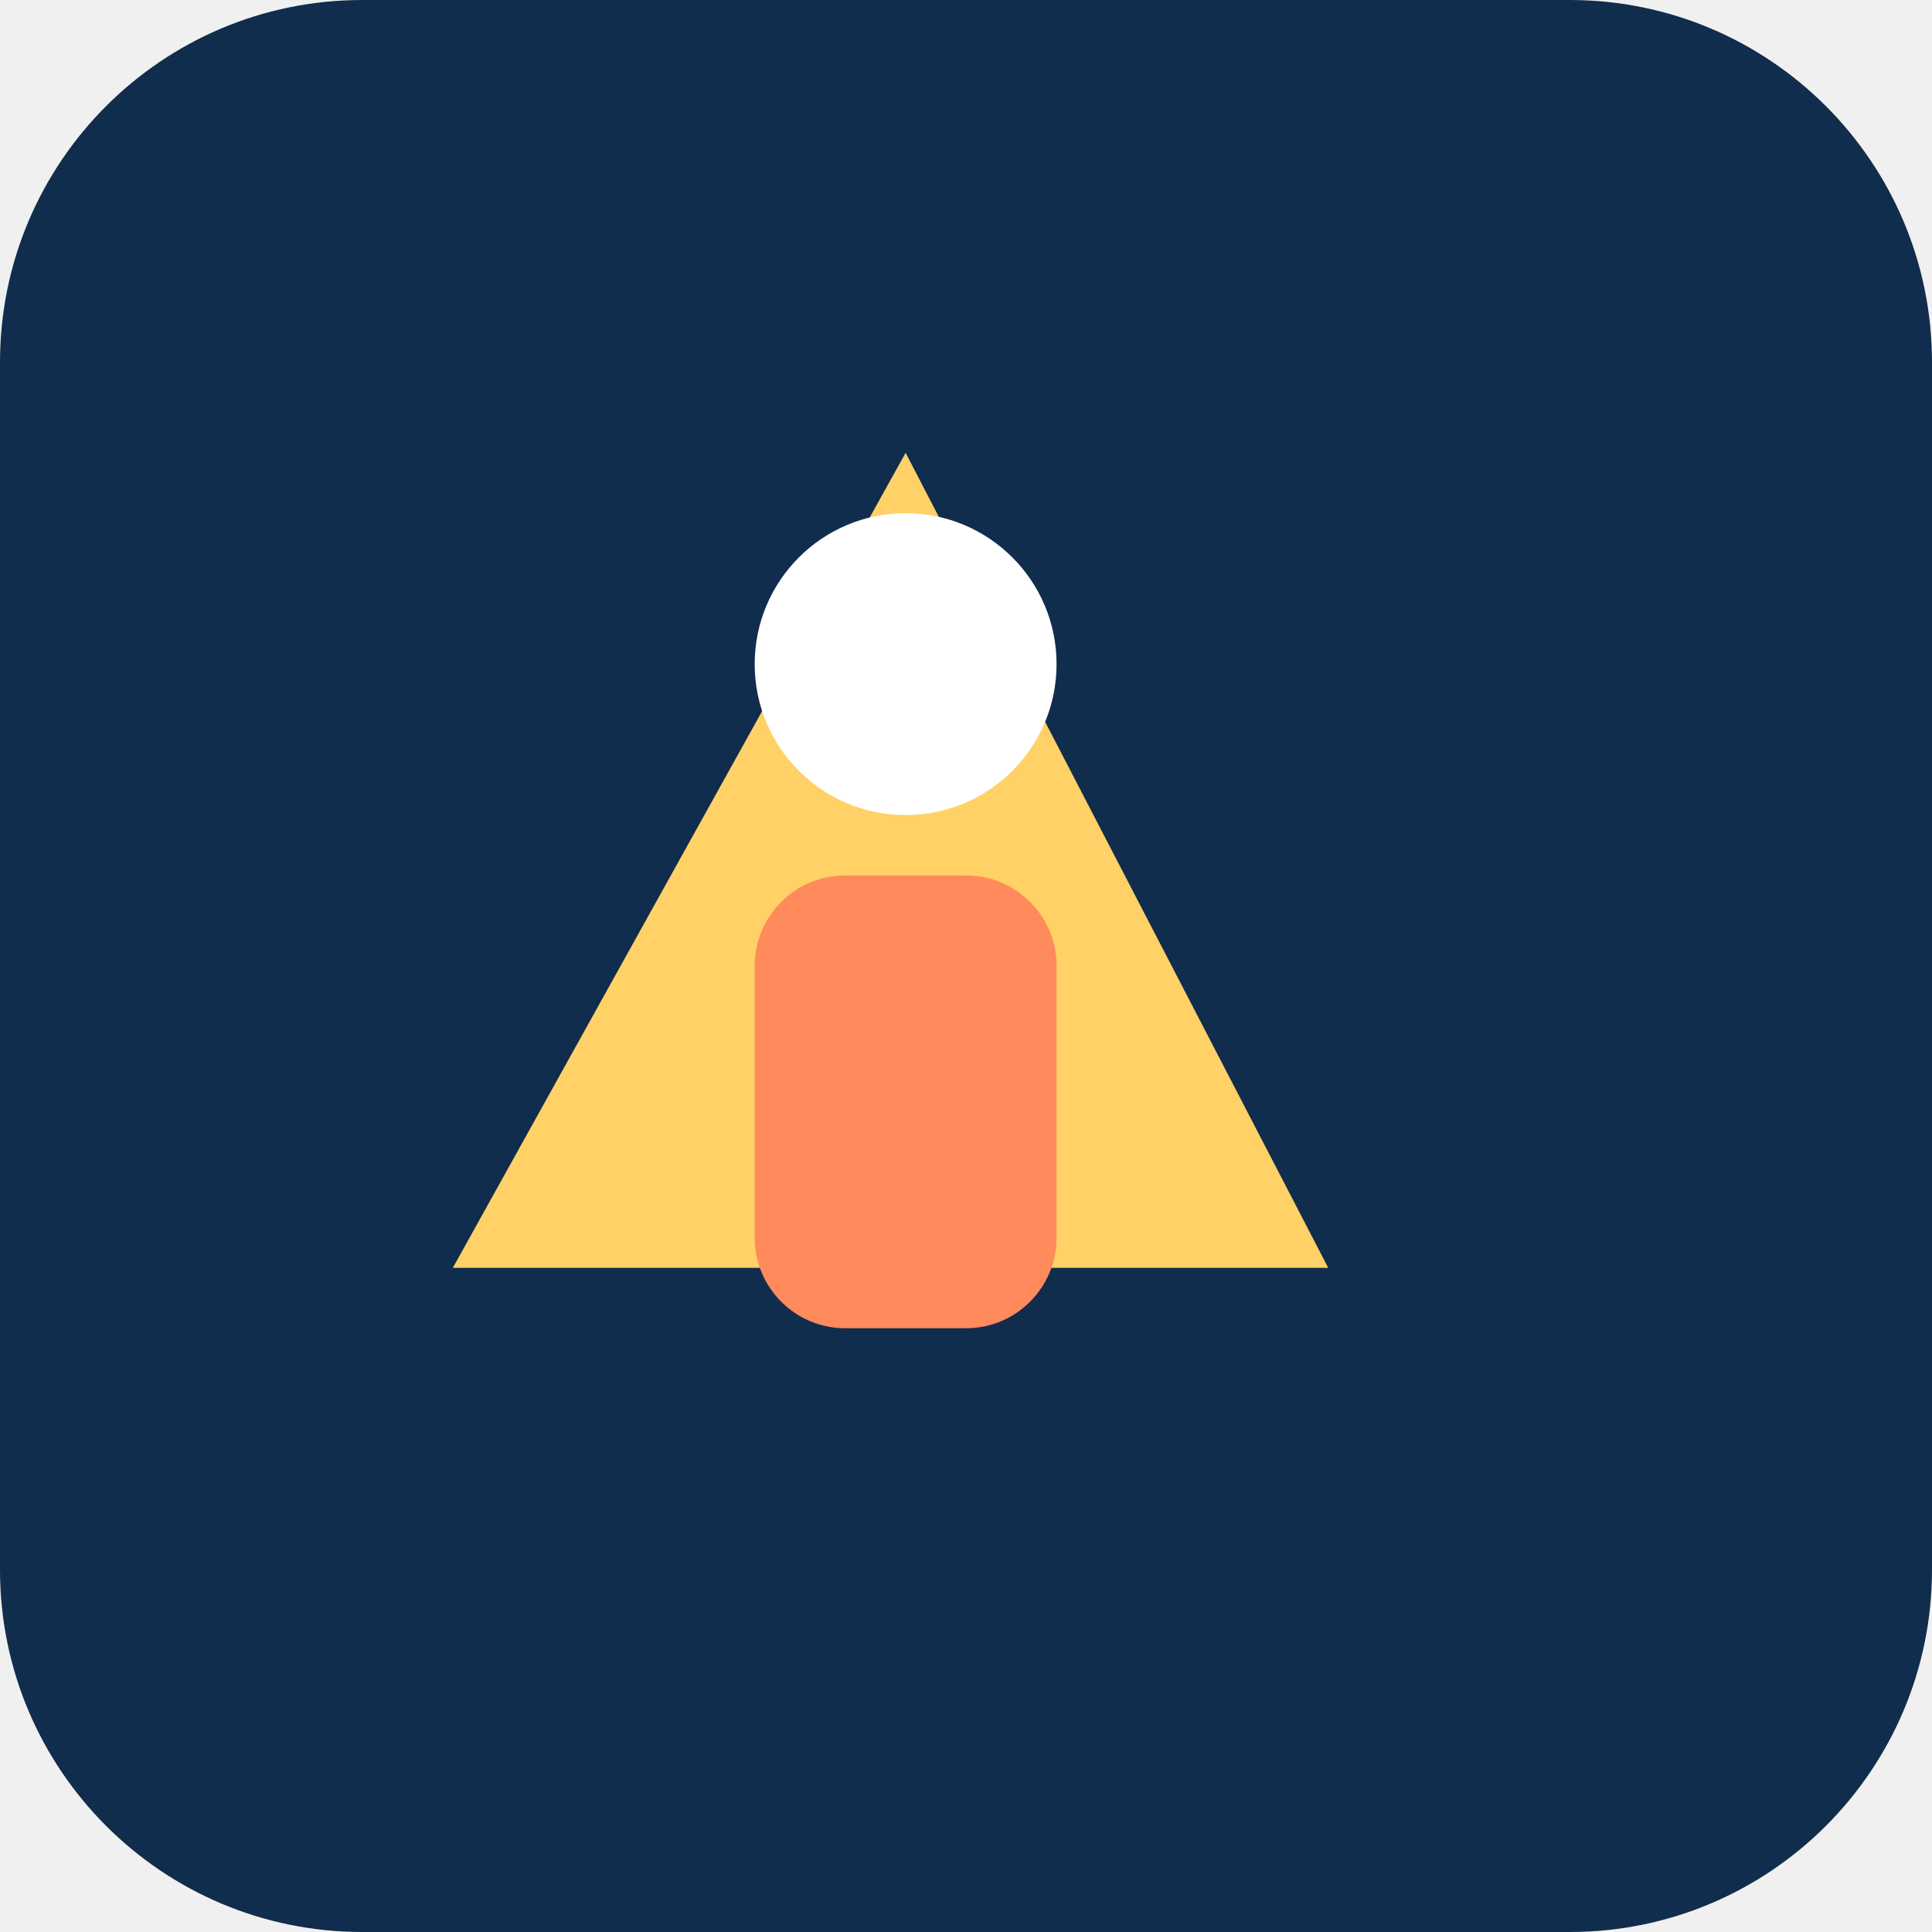
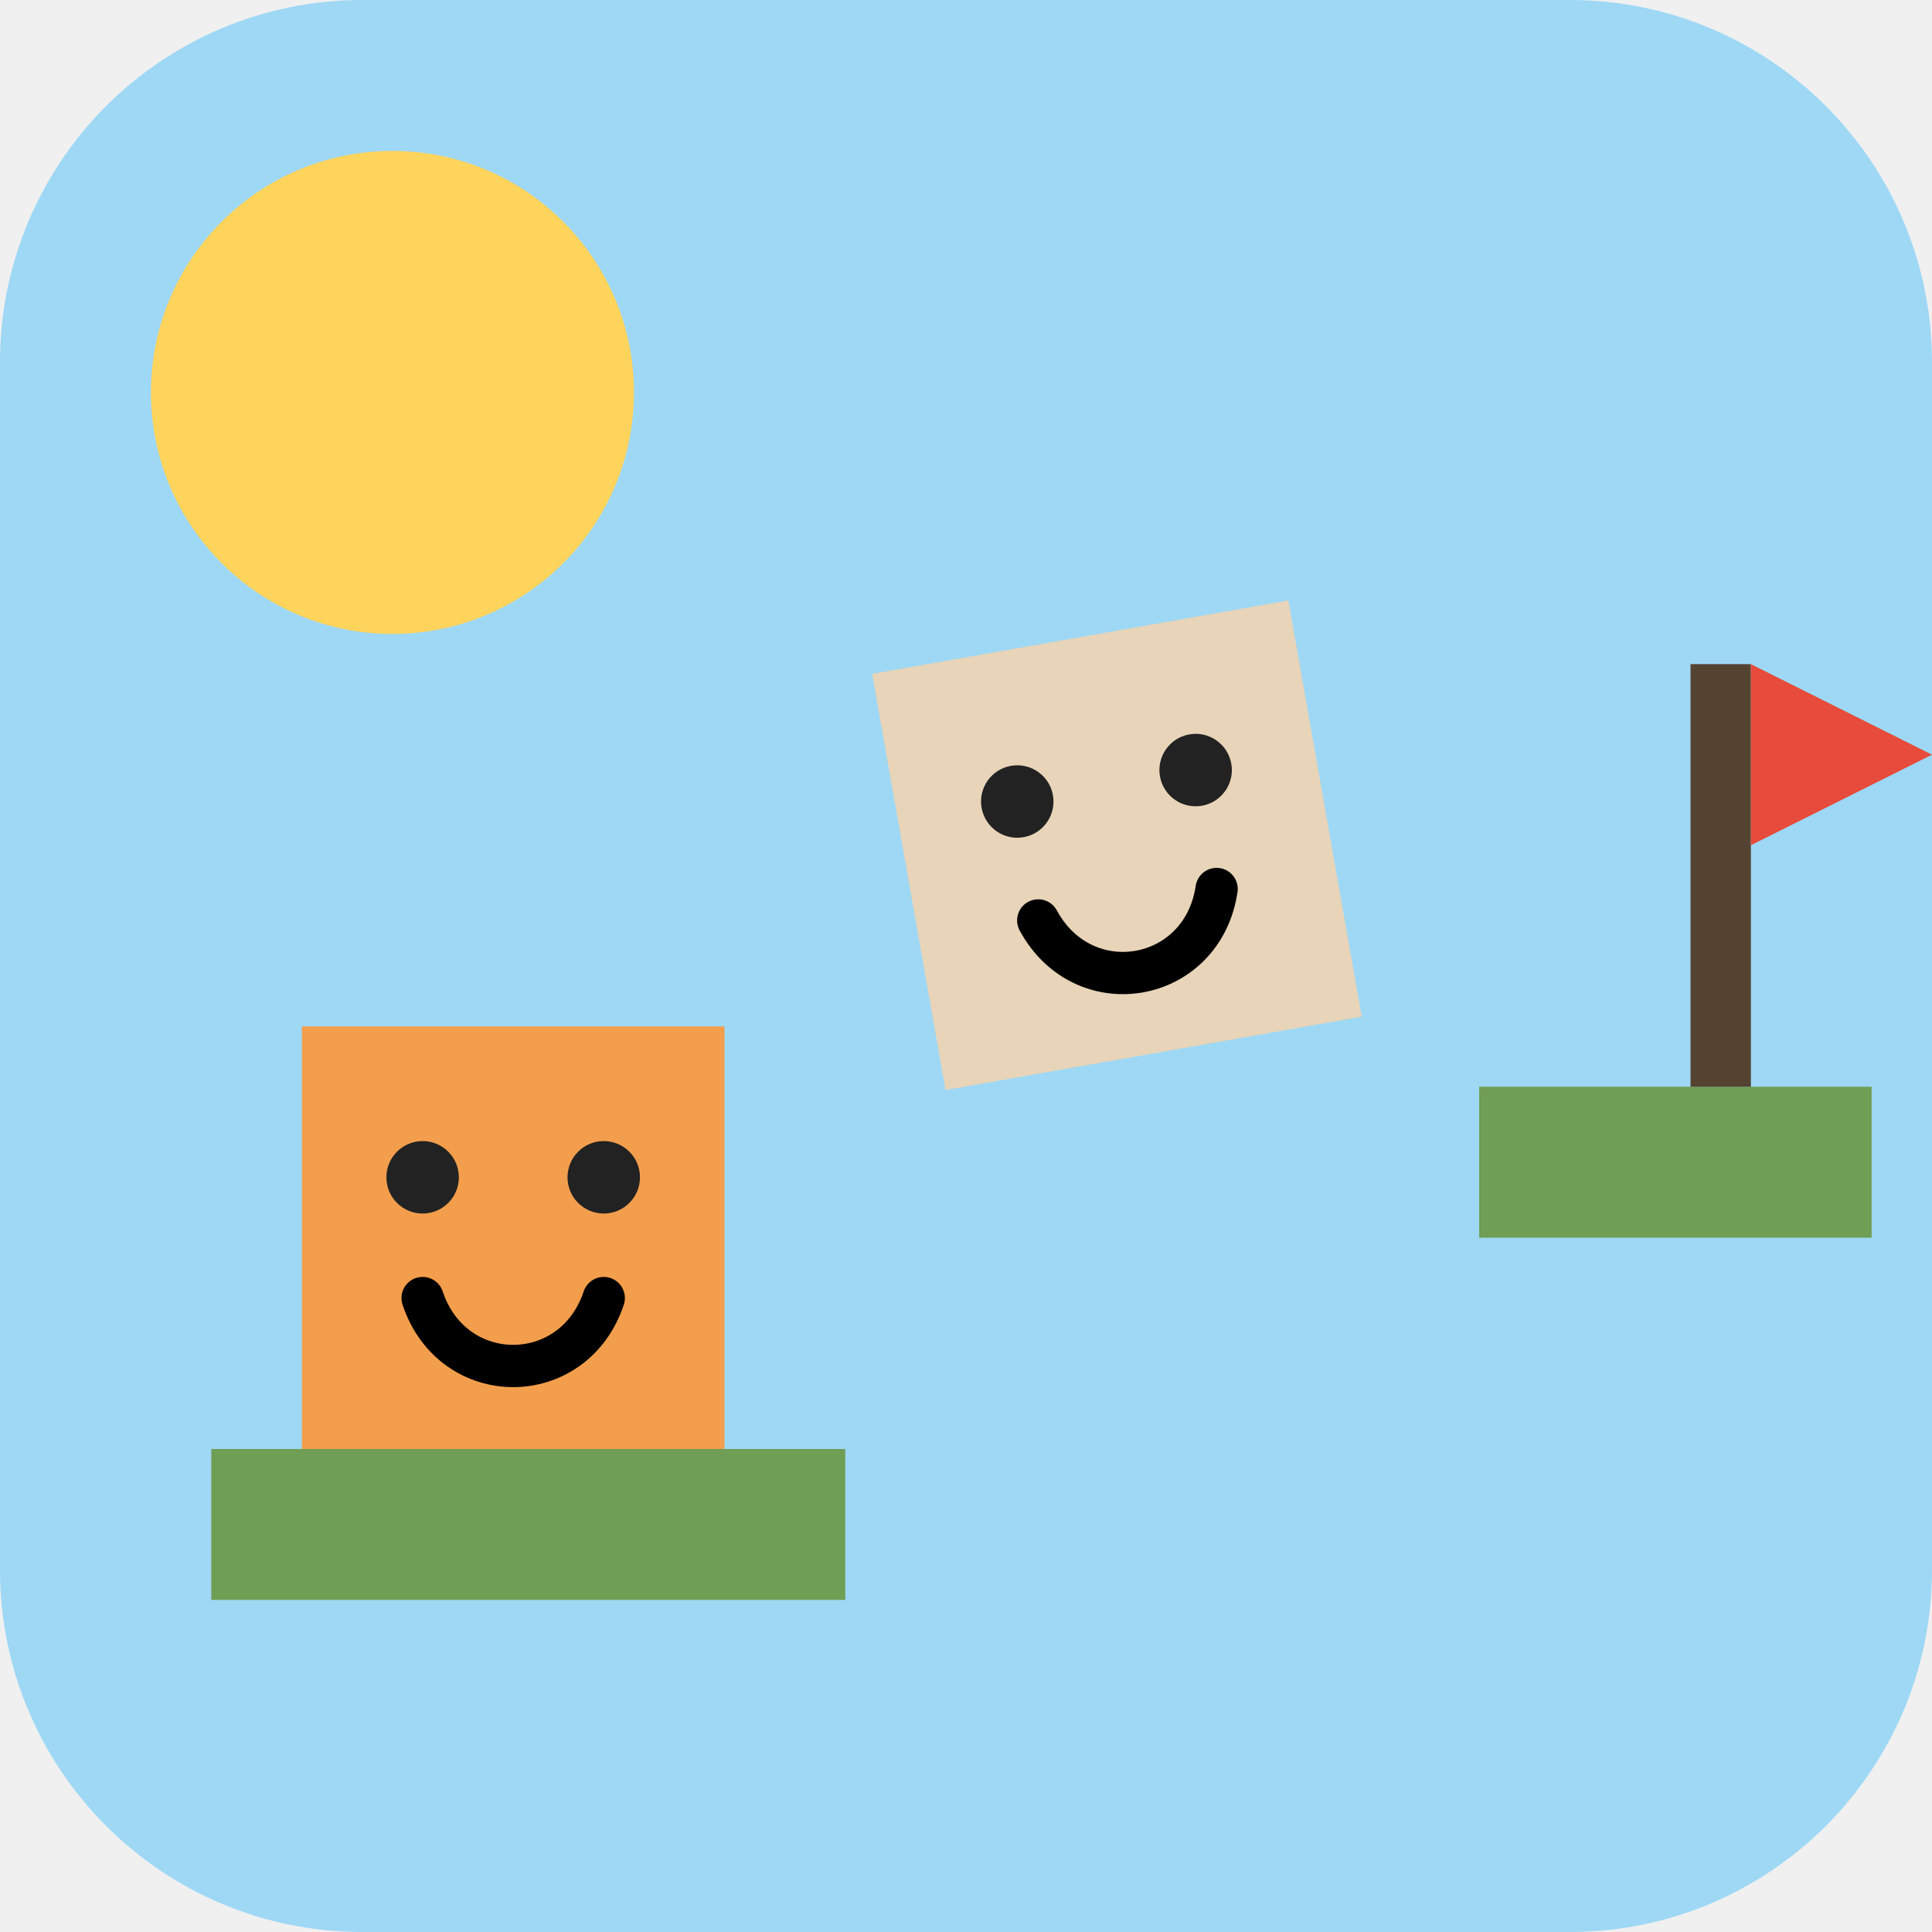
<svg xmlns="http://www.w3.org/2000/svg" viewBox="0 0 64 64">
-   <rect width="64" height="64" rx="12" fill="#112d4d" />
-   <path d="M15 42 L30 15 L44 42 Z" fill="#ffd166" />
-   <circle cx="30" cy="22" r="5" fill="#fff" />
-   <rect x="25" y="29" width="10" height="15" rx="3" fill="#ff8a5b" />
+   <rect width="64" height="64" rx="12" fill="#9ed8f5" />
+   <circle cx="13" cy="13" r="8" fill="#ffd45c" />
+   <path d="M7 48h21v5H7zm42-12h13v5H49z" fill="#6f9e55" />
+   <path d="M57 36V22" stroke="#554332" stroke-width="2" />
+   <path d="M58 22l6 3-6 3z" fill="#e64b3c" />
+   <rect x="10" y="34" width="14" height="14" fill="#f29e4c" />
+   <circle cx="14" cy="39" r="1.2" fill="#222" />
+   <circle cx="20" cy="39" r="1.2" fill="#222" />
+   <path d="M14 43c1 3 5 3 6 0" fill="none" stroke="#000" stroke-width="1.4" stroke-linecap="round" />
+   <g transform="rotate(-10 37 28)">
+     <rect x="30" y="21" width="14" height="14" fill="#e8d4b8" />
+     <circle cx="34" cy="26" r="1.2" fill="#222" />
+     <circle cx="40" cy="26" r="1.2" fill="#222" />
+     <path d="M34 30c1 3 5 3 6 0" fill="none" stroke="#000" stroke-width="1.4" stroke-linecap="round" />
+   </g>
</svg>
